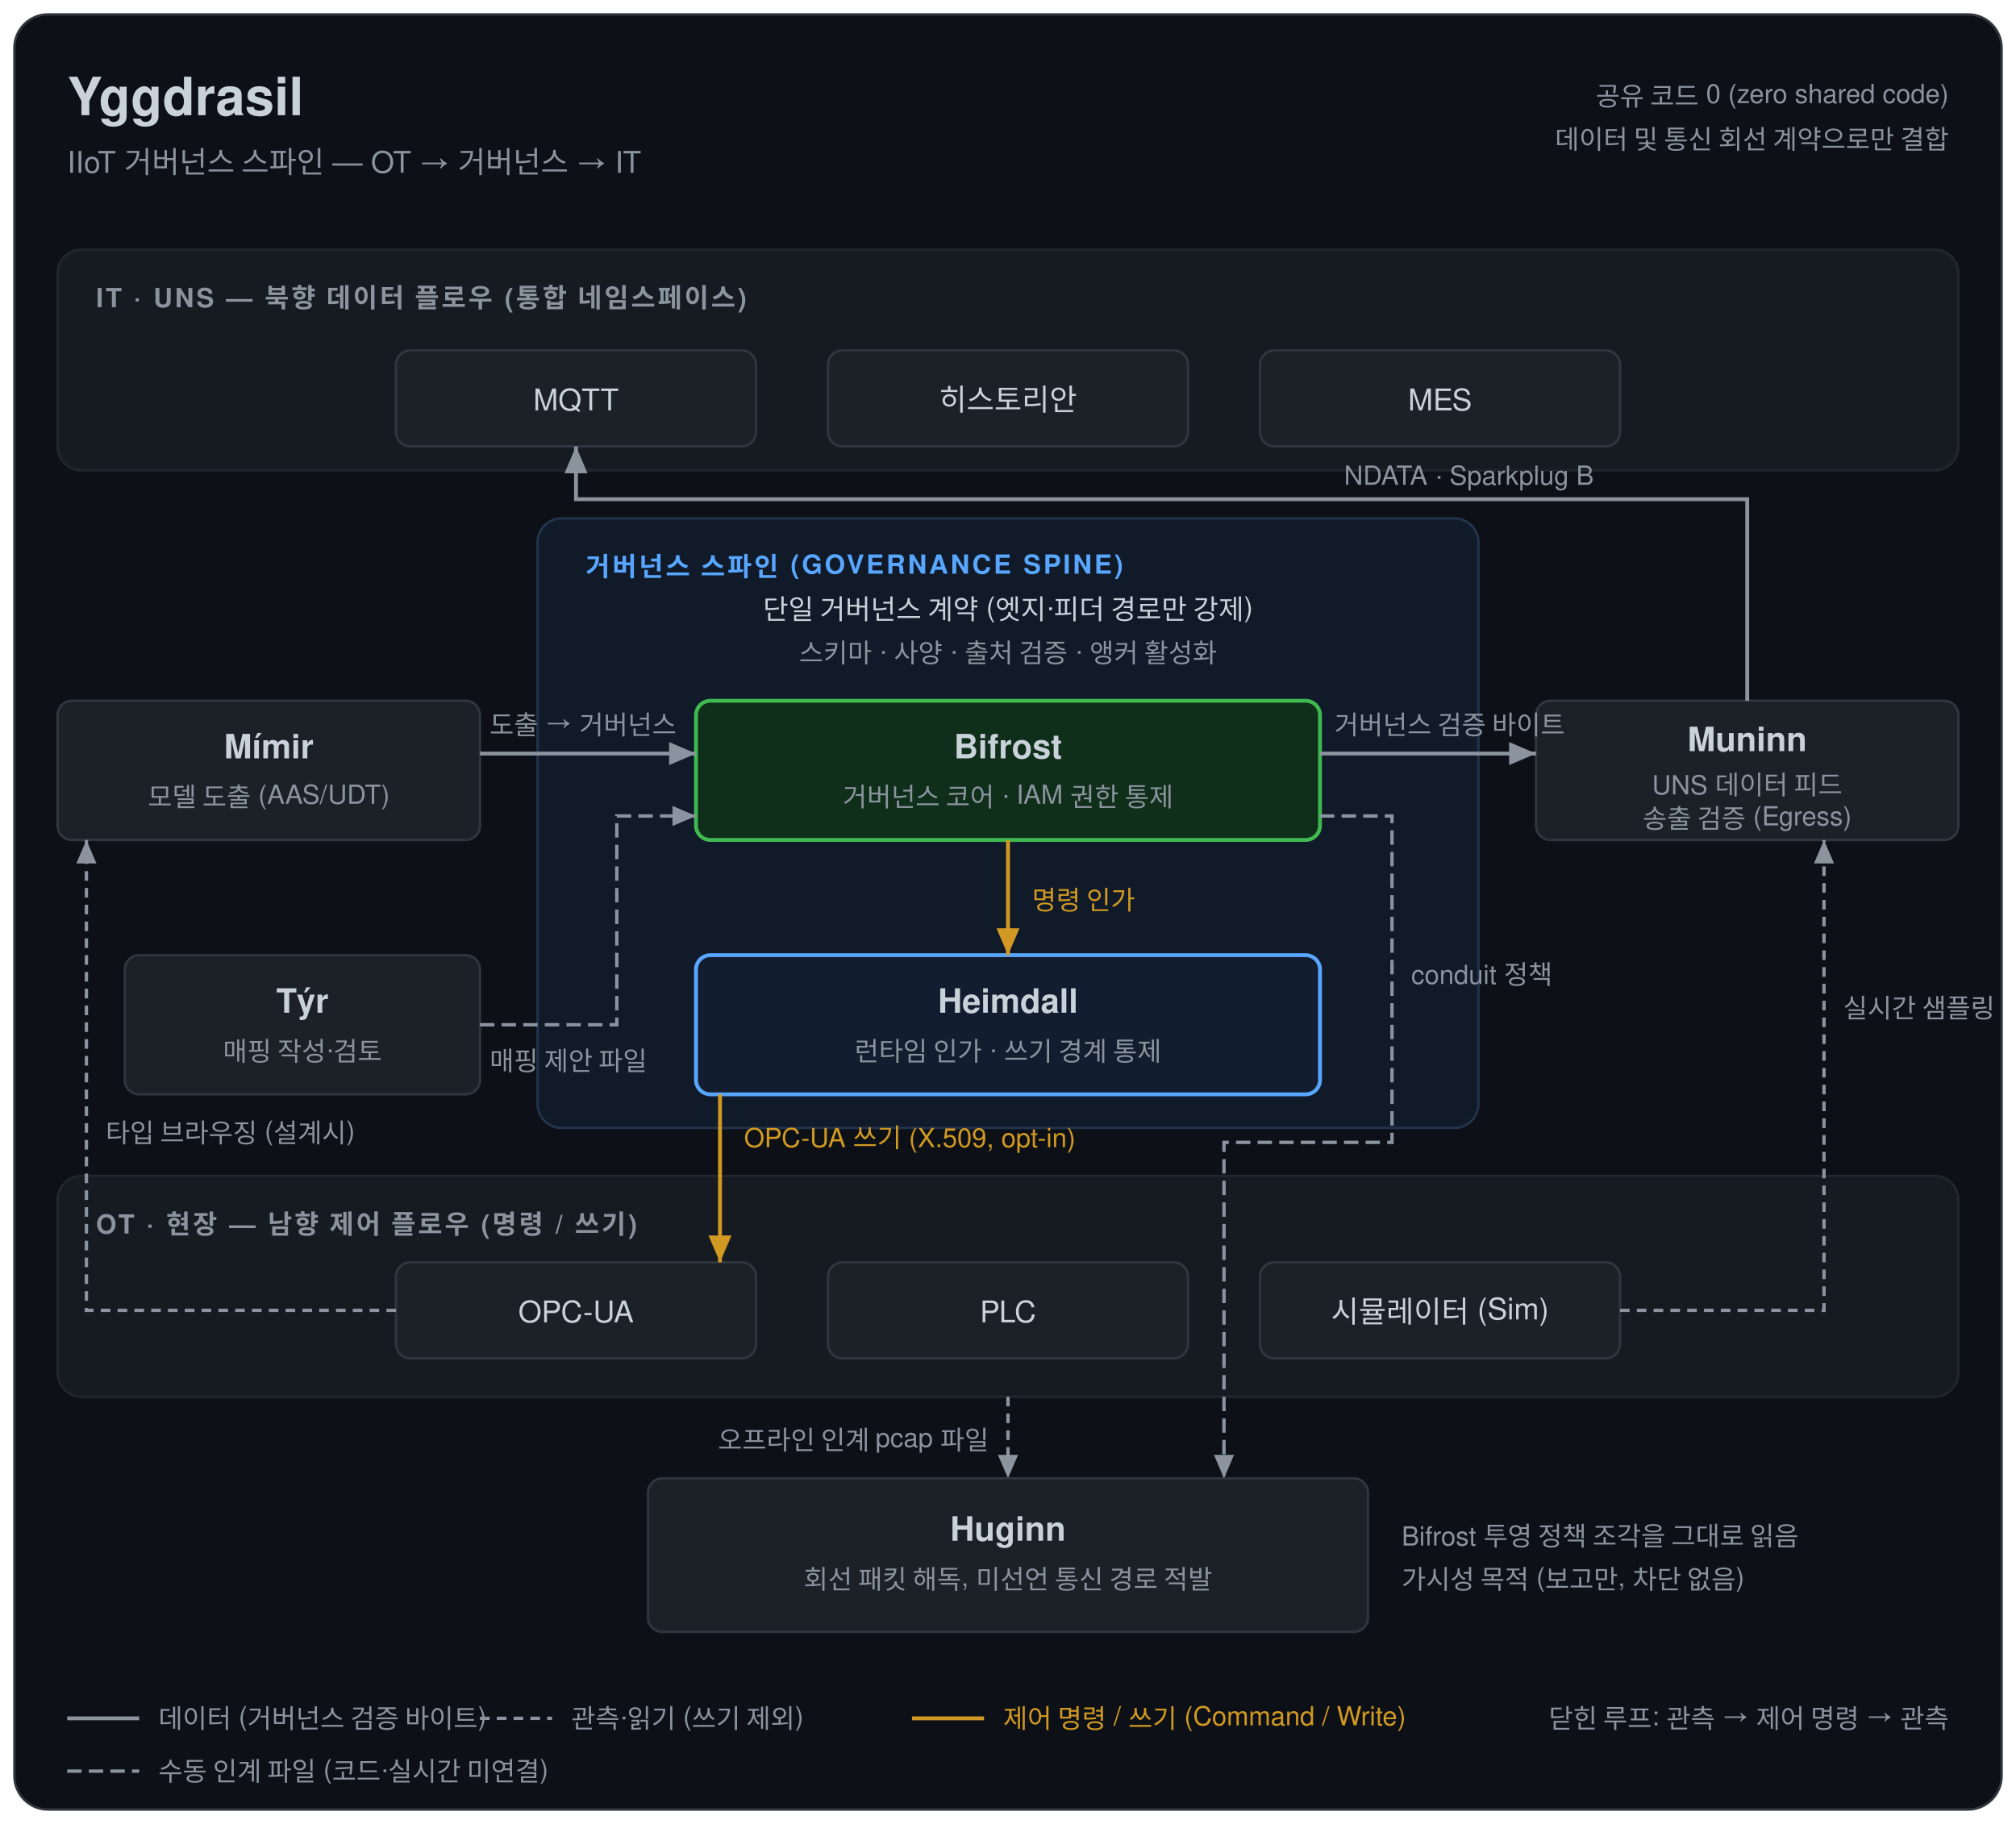
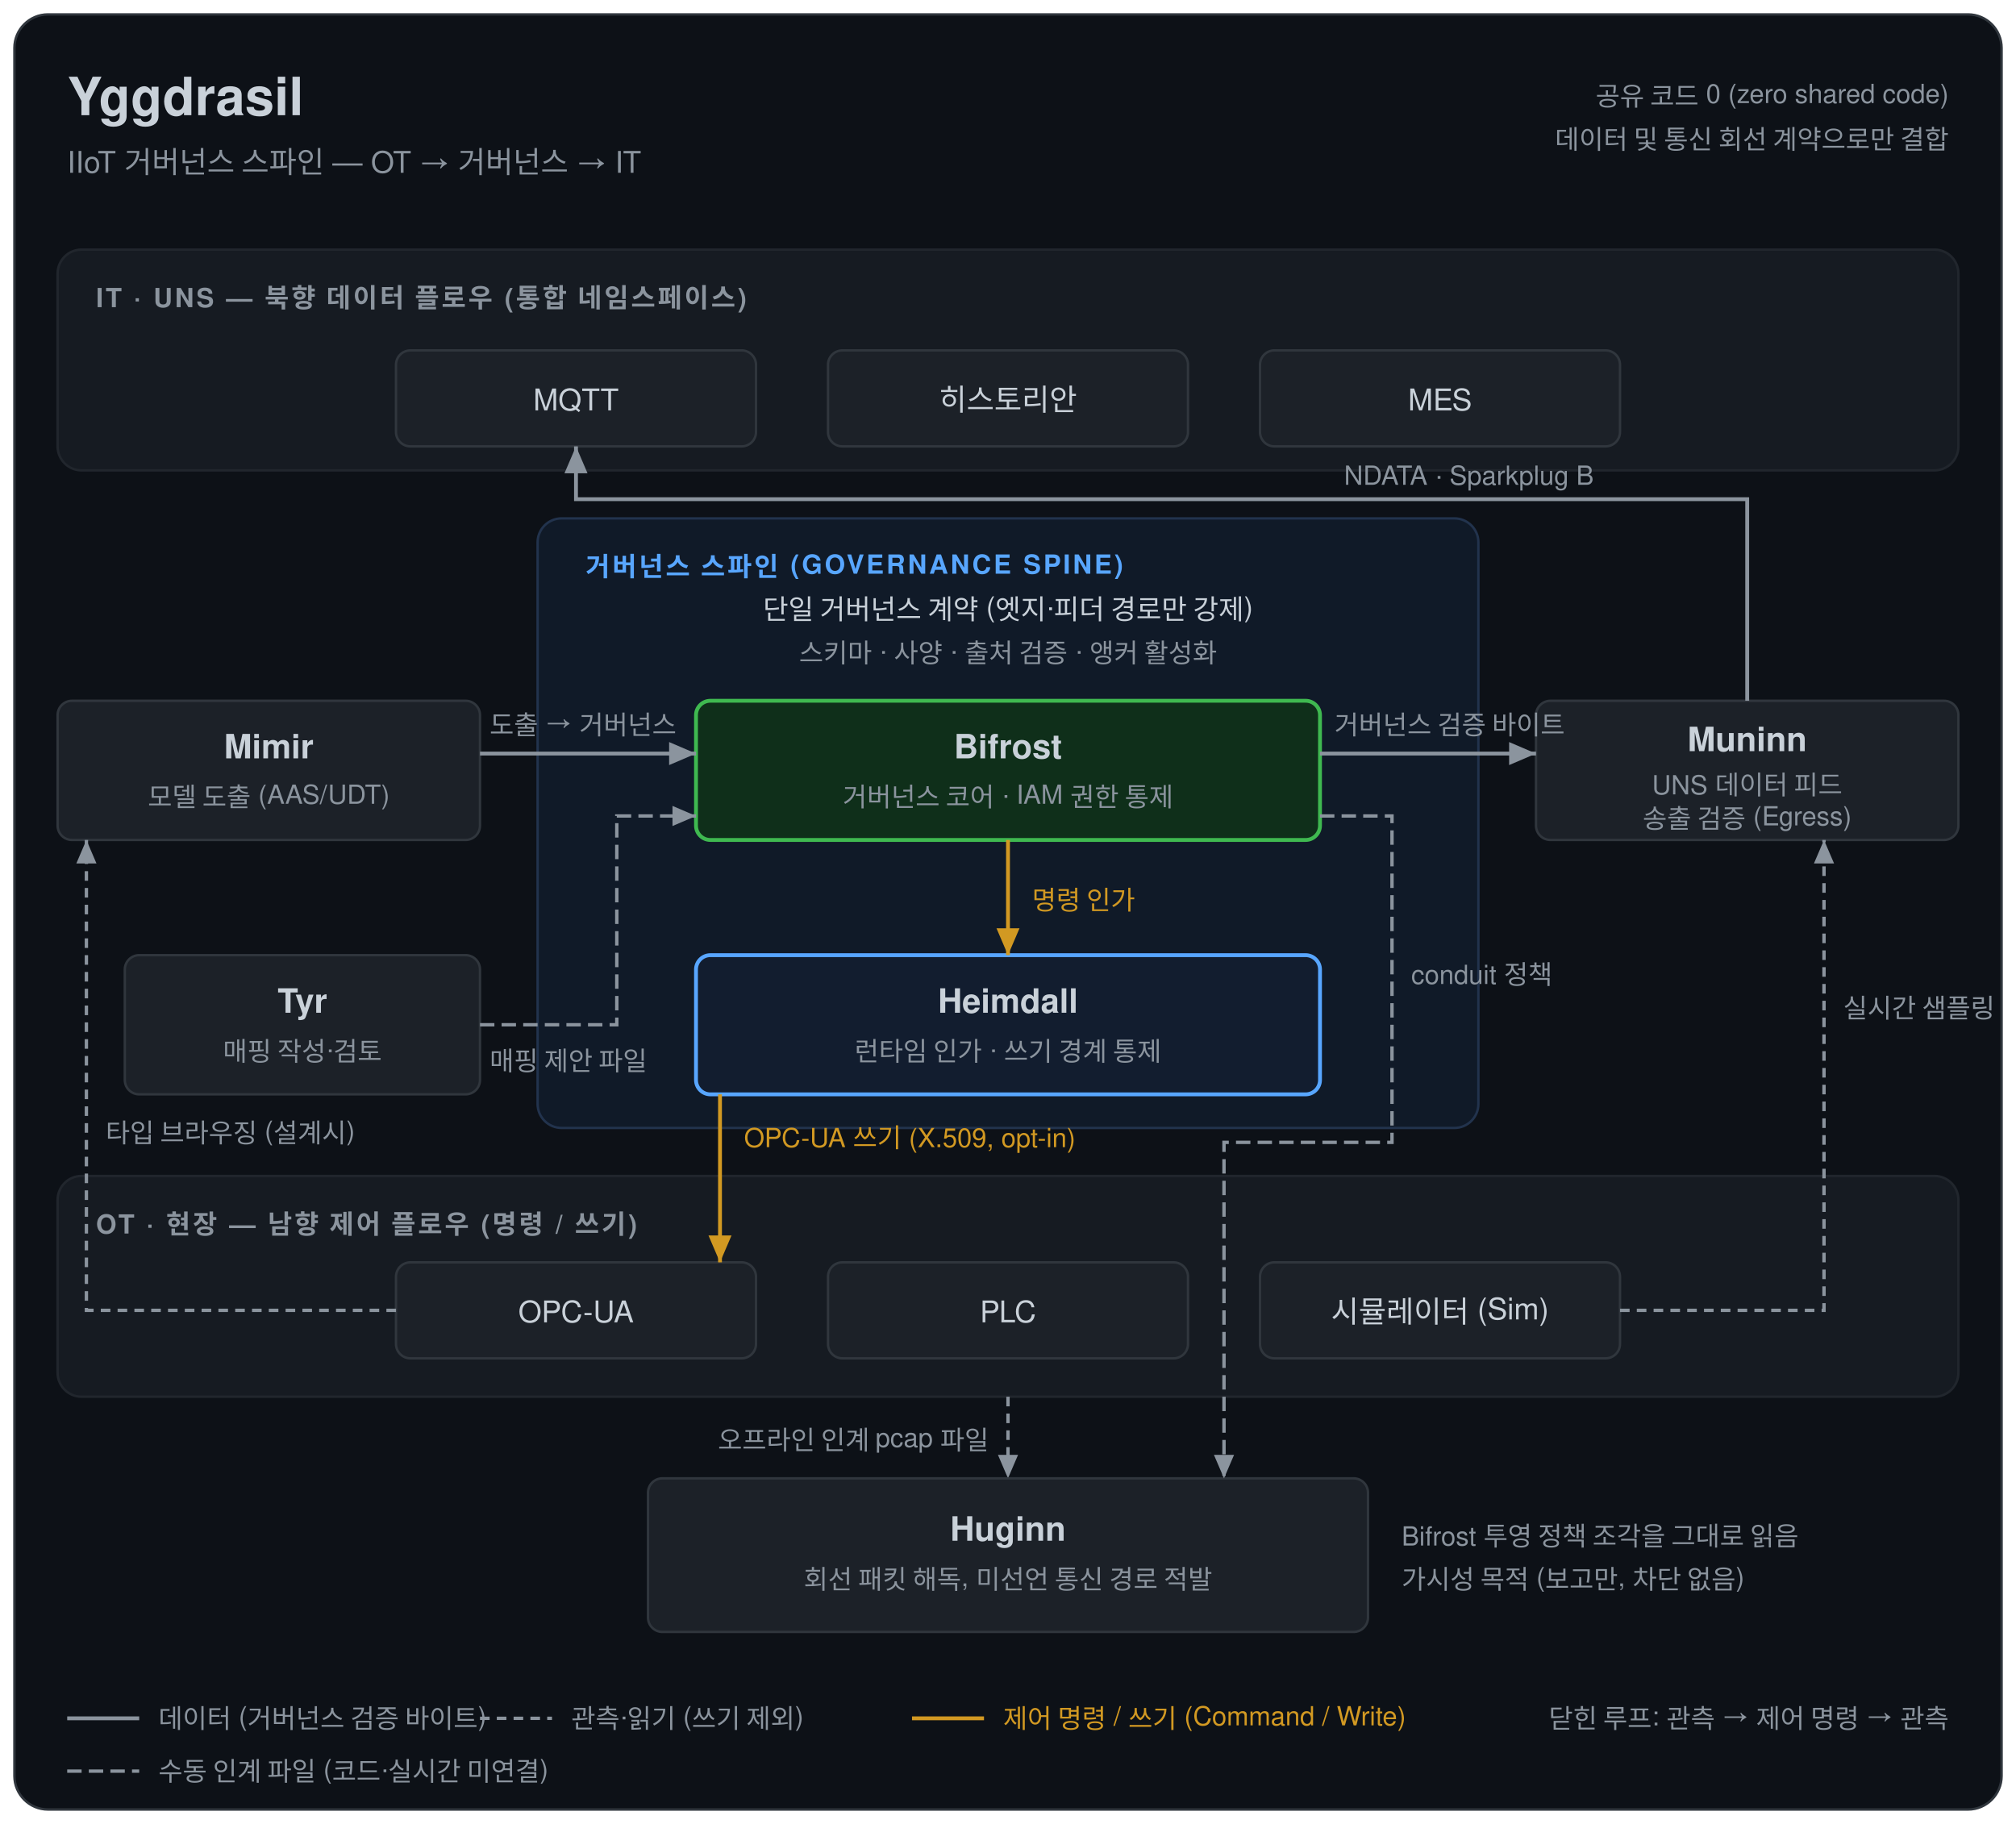
<svg xmlns="http://www.w3.org/2000/svg" width="840" height="760" viewBox="0 0 840 760" font-family="-apple-system,Segoe UI,Helvetica,Arial,sans-serif">
  <defs>
    <marker id="ah-grey" markerWidth="9" markerHeight="9" refX="7" refY="3" orient="auto">
      <path d="M0,0 L7,3 L0,6 Z" fill="#8b949e" />
    </marker>
    <marker id="ah-amber" markerWidth="9" markerHeight="9" refX="7" refY="3" orient="auto">
      <path d="M0,0 L7,3 L0,6 Z" fill="#d29922" />
    </marker>
    <marker id="ah-obs" markerWidth="9" markerHeight="9" refX="7" refY="3" orient="auto">
      <path d="M0,0 L7,3 L0,6 Z" fill="#8b949e" />
    </marker>
  </defs>
  <rect x="6" y="6" width="828" height="748" rx="14" fill="#0d1117" stroke="#30363d" />
  <text x="28" y="48" font-size="22" font-weight="700" fill="#c9d1d9">Yggdrasil</text>
  <text x="28" y="72" font-size="12.5" fill="#8b949e">IIoT 거버넌스 스파인 — OT → 거버넌스 → IT</text>
  <text x="812" y="44" font-size="11" fill="#8b949e" text-anchor="end">공유 코드 0 (zero shared code)</text>
  <text x="812" y="62" font-size="11" fill="#8b949e" text-anchor="end">데이터 및 통신 회선 계약으로만 결합</text>
  <rect x="24" y="104" width="792" height="92" rx="10" fill="#161b22" stroke="#21262d" />
  <text x="40" y="128" font-size="11" font-weight="700" fill="#8b949e" letter-spacing="1">IT · UNS — 북향 데이터 플로우 (통합 네임스페이스)</text>
  <rect x="165" y="146" width="150" height="40" rx="6" fill="#1c2128" stroke="#30363d" />
  <text x="240" y="171" font-size="12.5" fill="#c9d1d9" text-anchor="middle">MQTT</text>
  <rect x="345" y="146" width="150" height="40" rx="6" fill="#1c2128" stroke="#30363d" />
  <text x="420" y="171" font-size="12.5" fill="#c9d1d9" text-anchor="middle">히스토리안</text>
  <rect x="525" y="146" width="150" height="40" rx="6" fill="#1c2128" stroke="#30363d" />
  <text x="600" y="171" font-size="12.5" fill="#c9d1d9" text-anchor="middle">MES</text>
  <rect x="224" y="216" width="392" height="254" rx="10" fill="#101a28" stroke="#22334d" />
  <text x="244" y="240" font-size="11" font-weight="700" fill="#58a6ff" letter-spacing="1">거버넌스 스파인 (GOVERNANCE SPINE)</text>
  <text x="420" y="258" font-size="11.5" fill="#c9d1d9" text-anchor="middle">단일 거버넌스 계약 (엣지·피더 경로만 강제)</text>
  <text x="420" y="276" font-size="11" fill="#8b949e" text-anchor="middle">스키마 · 사양 · 출처 검증 · 앵커 활성화</text>
  <rect x="290" y="292" width="260" height="58" rx="6" fill="#0f2f1a" stroke="#3fb950" stroke-width="1.6" />
  <text x="420" y="316" font-size="14" font-weight="600" fill="#c9d1d9" text-anchor="middle">Bifrost</text>
  <text x="420" y="336" font-size="11" fill="#8b949e" text-anchor="middle">거버넌스 코어 · IAM 권한 통제</text>
  <rect x="290" y="398" width="260" height="58" rx="6" fill="#121d2f" stroke="#58a6ff" stroke-width="1.6" />
  <text x="420" y="422" font-size="14" font-weight="600" fill="#c9d1d9" text-anchor="middle">Heimdall</text>
  <text x="420" y="442" font-size="11" fill="#8b949e" text-anchor="middle">런타임 인가 · 쓰기 경계 통제</text>
  <rect x="24" y="292" width="176" height="58" rx="6" fill="#1c2128" stroke="#30363d" />
-   <text x="112" y="316" font-size="14" font-weight="600" fill="#c9d1d9" text-anchor="middle">Mímir</text>
+   <text x="112" y="316" font-size="14" font-weight="600" fill="#c9d1d9" text-anchor="middle">Mimir</text>
  <text x="112" y="336" font-size="11" fill="#8b949e" text-anchor="middle">모델 도출 (AAS/UDT)</text>
  <rect x="640" y="292" width="176" height="58" rx="6" fill="#1c2128" stroke="#30363d" />
  <text x="728" y="313" font-size="14" font-weight="600" fill="#c9d1d9" text-anchor="middle">Muninn</text>
  <text x="728" y="331" font-size="11" fill="#8b949e" text-anchor="middle">UNS 데이터 피드</text>
  <text x="728" y="345" font-size="11" fill="#8b949e" text-anchor="middle">송출 검증 (Egress)</text>
  <rect x="52" y="398" width="148" height="58" rx="6" fill="#1c2128" stroke="#30363d" />
-   <text x="126" y="422" font-size="14" font-weight="600" fill="#c9d1d9" text-anchor="middle">Týr</text>
+   <text x="126" y="422" font-size="14" font-weight="600" fill="#c9d1d9" text-anchor="middle">Tyr</text>
  <text x="126" y="442" font-size="11" fill="#8b949e" text-anchor="middle">매핑 작성·검토</text>
  <polyline points="200,427 257,427 257,340 290,340" fill="none" stroke="#8b949e" stroke-width="1.4" stroke-dasharray="6 3" marker-end="url(#ah-grey)" />
  <text x="204" y="446" font-size="11" fill="#8b949e">매핑 제안 파일</text>
  <polyline points="200,314 290,314" fill="none" stroke="#8b949e" stroke-width="1.6" marker-end="url(#ah-grey)" />
  <text x="204" y="306" font-size="11" fill="#8b949e">도출 → 거버넌스</text>
  <polyline points="550,314 640,314" fill="none" stroke="#8b949e" stroke-width="1.6" marker-end="url(#ah-grey)" />
  <text x="556" y="306" font-size="11" fill="#8b949e">거버넌스 검증 바이트</text>
  <polyline points="728,292 728,208 240,208 240,186" fill="none" stroke="#8b949e" stroke-width="1.6" marker-end="url(#ah-grey)" />
  <text x="560" y="202" font-size="11" fill="#8b949e">NDATA · Sparkplug B</text>
  <polyline points="420,350 420,398" fill="none" stroke="#d29922" stroke-width="1.6" marker-end="url(#ah-amber)" />
  <text x="430" y="379" font-size="11" fill="#d29922">명령 인가</text>
  <rect x="24" y="490" width="792" height="92" rx="10" fill="#161b22" stroke="#21262d" />
  <text x="40" y="514" font-size="11" font-weight="700" fill="#8b949e" letter-spacing="1">OT · 현장 — 남향 제어 플로우 (명령 / 쓰기)</text>
  <rect x="165" y="526" width="150" height="40" rx="6" fill="#1c2128" stroke="#30363d" />
  <text x="240" y="551" font-size="12.5" fill="#c9d1d9" text-anchor="middle">OPC-UA</text>
  <rect x="345" y="526" width="150" height="40" rx="6" fill="#1c2128" stroke="#30363d" />
  <text x="420" y="551" font-size="12.5" fill="#c9d1d9" text-anchor="middle">PLC</text>
  <rect x="525" y="526" width="150" height="40" rx="6" fill="#1c2128" stroke="#30363d" />
  <text x="600" y="551" font-size="12.5" fill="#c9d1d9" text-anchor="middle">시뮬레이터 (Sim)</text>
  <polyline points="300,456 300,526" fill="none" stroke="#d29922" stroke-width="1.6" marker-end="url(#ah-amber)" />
  <text x="310" y="478" font-size="11" fill="#d29922">OPC-UA 쓰기 (X.509, opt-in)</text>
  <polyline points="165,546 36,546 36,350" fill="none" stroke="#8b949e" stroke-width="1.4" stroke-dasharray="4 3" marker-end="url(#ah-obs)" />
  <text x="44" y="476" font-size="11" fill="#8b949e">타입 브라우징 (설계시)</text>
  <polyline points="675,546 760,546 760,350" fill="none" stroke="#8b949e" stroke-width="1.4" stroke-dasharray="4 3" marker-end="url(#ah-obs)" />
  <text x="768" y="424" font-size="11" fill="#8b949e">실시간 샘플링</text>
  <polyline points="420,582 420,616" fill="none" stroke="#8b949e" stroke-width="1.4" stroke-dasharray="4 3" marker-end="url(#ah-obs)" />
  <text x="412" y="604" font-size="11" fill="#8b949e" text-anchor="end">오프라인 인계 pcap 파일</text>
  <rect x="270" y="616" width="300" height="64" rx="6" fill="#1c2128" stroke="#30363d" />
  <text x="420" y="642" font-size="14" font-weight="600" fill="#c9d1d9" text-anchor="middle">Huginn</text>
  <text x="420" y="662" font-size="11" fill="#8b949e" text-anchor="middle">회선 패킷 해독, 미선언 통신 경로 적발</text>
  <text x="584" y="644" font-size="11" fill="#8b949e">Bifrost 투영 정책 조각을 그대로 읽음</text>
  <text x="584" y="662" font-size="11" fill="#8b949e">가시성 목적 (보고만, 차단 없음)</text>
  <polyline points="550,340 580,340 580,476 510,476 510,616" fill="none" stroke="#8b949e" stroke-width="1.4" stroke-dasharray="6 3" marker-end="url(#ah-grey)" />
  <text x="588" y="410" font-size="11" fill="#8b949e">conduit 정책</text>
  <polyline points="28,716 58,716" fill="none" stroke="#8b949e" stroke-width="1.6" />
  <text x="66" y="720" font-size="11" fill="#8b949e">데이터 (거버넌스 검증 바이트)</text>
  <polyline points="200,716 230,716" fill="none" stroke="#8b949e" stroke-width="1.4" stroke-dasharray="4 3" />
  <text x="238" y="720" font-size="11" fill="#8b949e">관측·읽기 (쓰기 제외)</text>
  <polyline points="380,716 410,716" fill="none" stroke="#d29922" stroke-width="1.6" />
  <text x="418" y="720" font-size="11" fill="#d29922">제어 명령 / 쓰기 (Command / Write)</text>
  <polyline points="28,738 58,738" fill="none" stroke="#8b949e" stroke-width="1.4" stroke-dasharray="6 3" />
  <text x="66" y="742" font-size="11" fill="#8b949e">수동 인계 파일 (코드·실시간 미연결)</text>
  <text x="812" y="720" font-size="11" fill="#8b949e" text-anchor="end">닫힌 루프: 관측 → 제어 명령 → 관측</text>
</svg>
